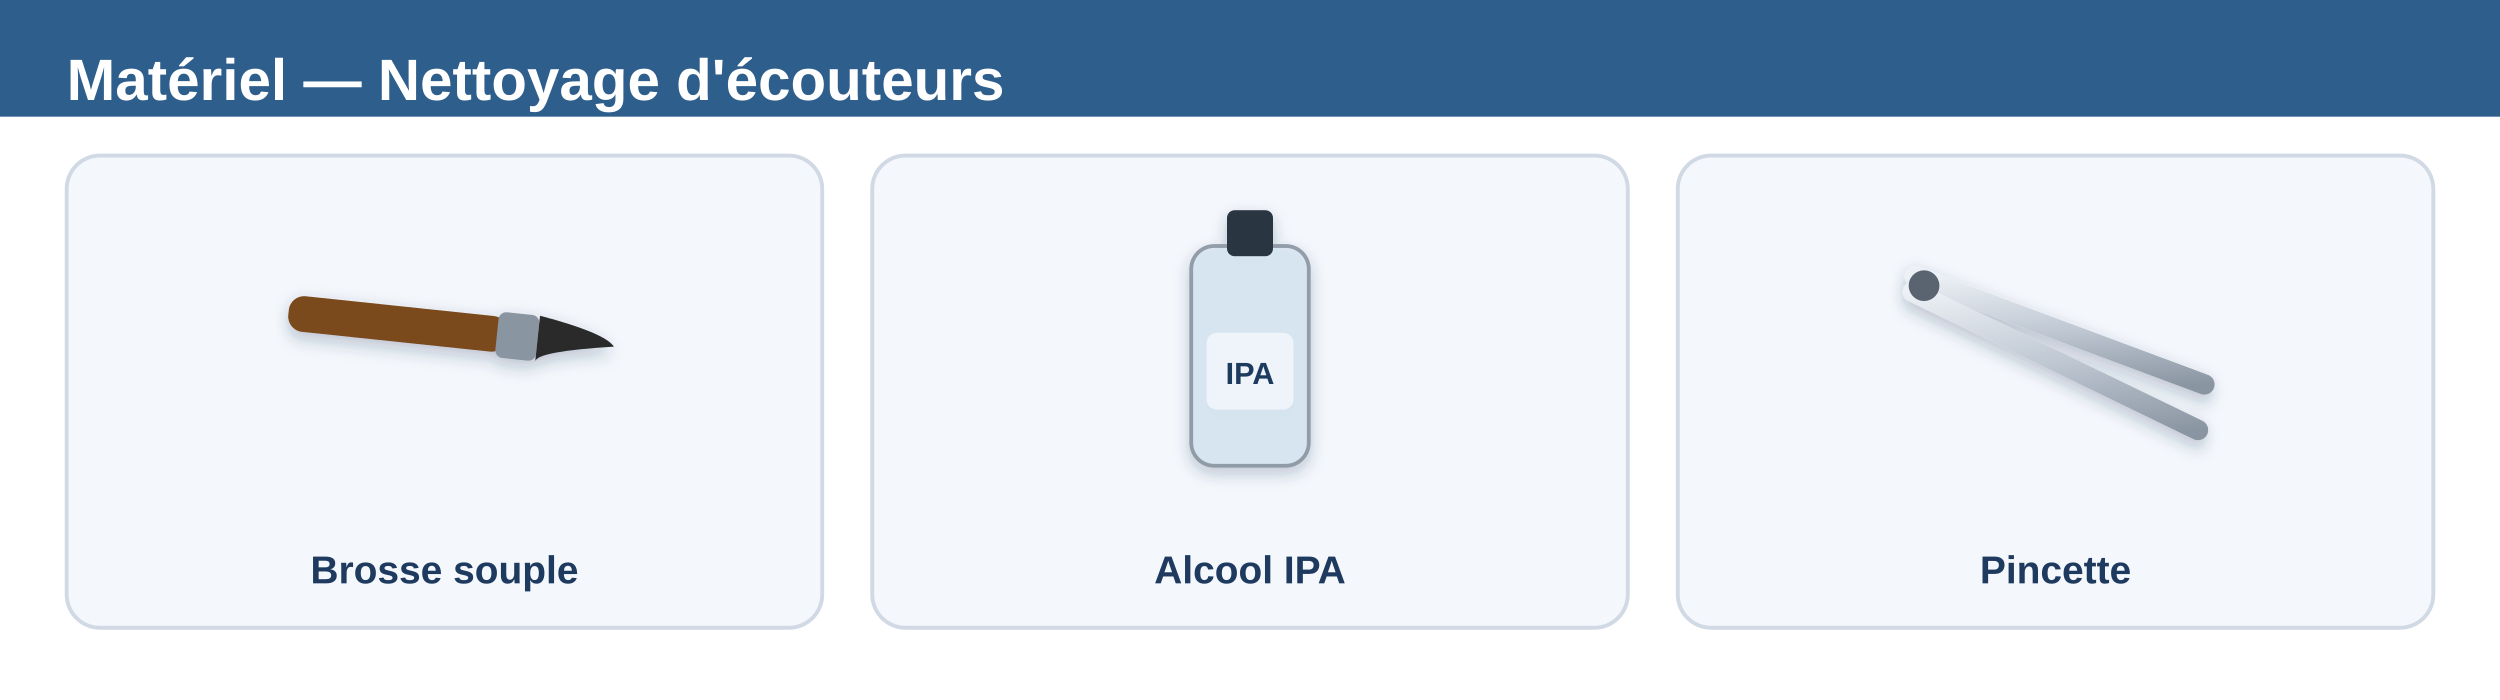
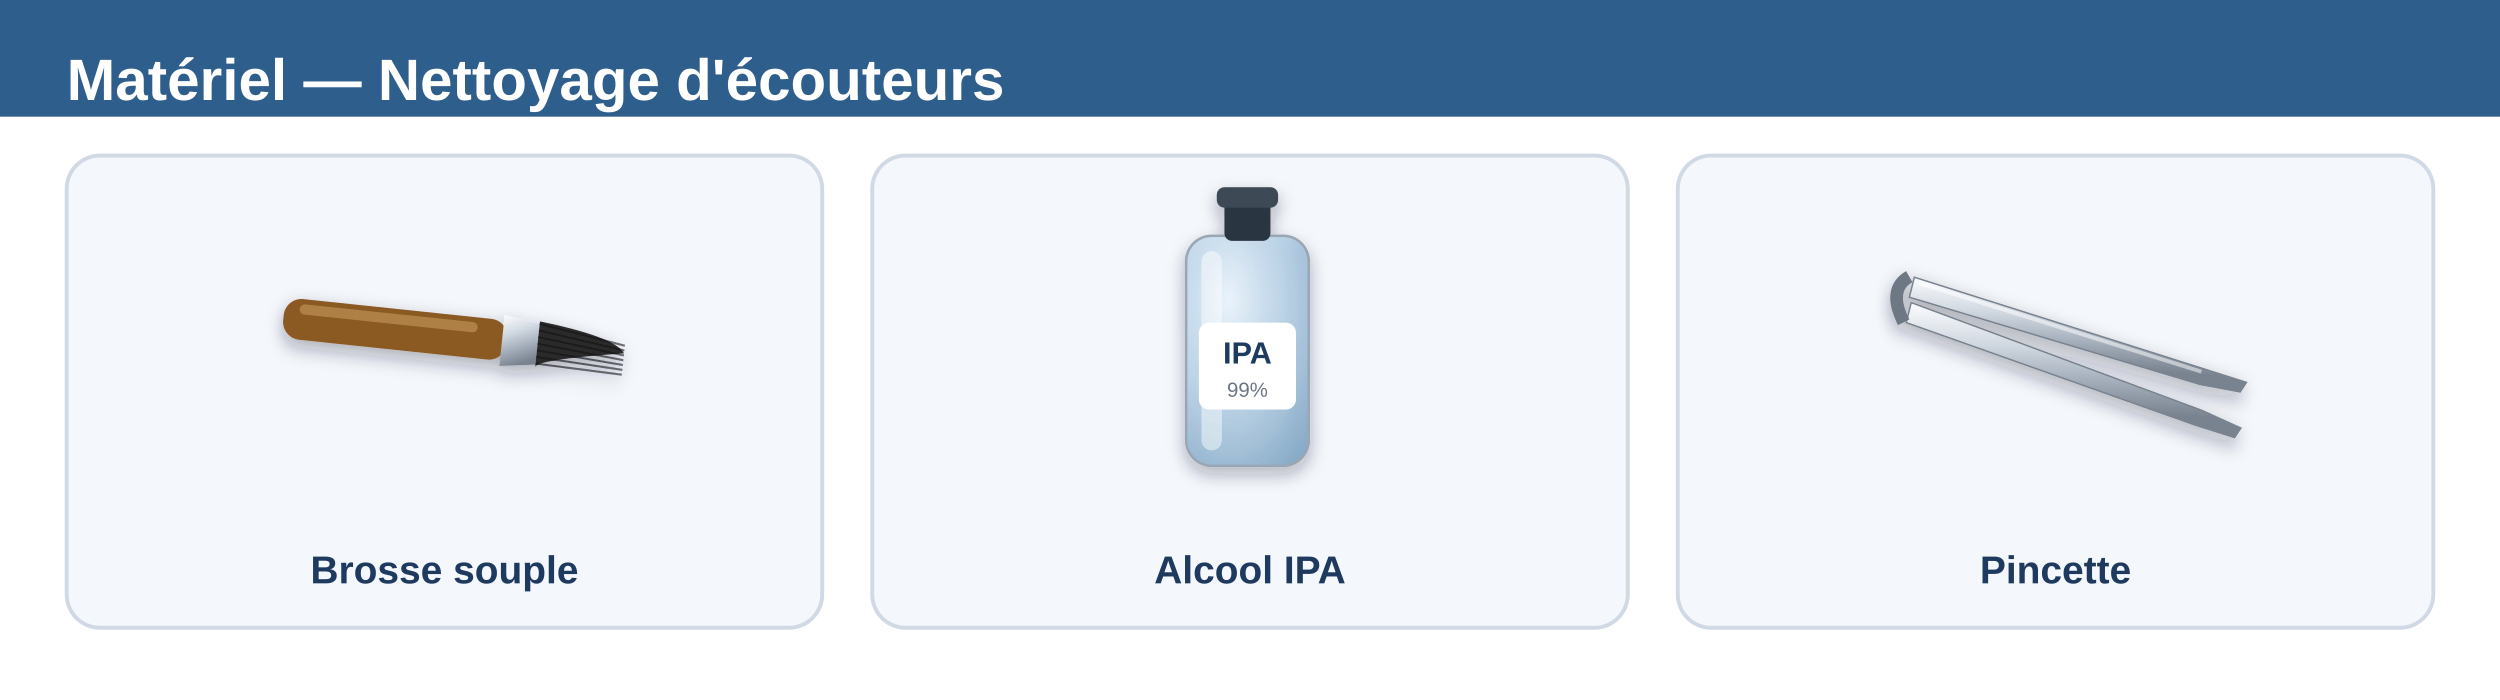
<svg xmlns="http://www.w3.org/2000/svg" viewBox="0 0 900 252" width="900" height="252" font-family="Helvetica Neue, Arial, sans-serif">
  <defs>
-     <linearGradient id="mtl" x1="0" y1="0" x2="1" y2="1">
-       <stop offset="0" stop-color="#EDF1F6" />
-       <stop offset="0.5" stop-color="#BFC8D3" />
-       <stop offset="1" stop-color="#8A95A2" />
+     <linearGradient id="mtl" x1="0" y1="0" x2="0.3" y2="1">
+       <stop offset="0" stop-color="#FBFCFE" />
+       <stop offset="0.35" stop-color="#D4DBE3" />
+       <stop offset="0.62" stop-color="#AEB8C4" />
+       <stop offset="1" stop-color="#79838F" />
    </linearGradient>
-     <linearGradient id="mtlV" x1="0" y1="0" x2="0" y2="1">
-       <stop offset="0" stop-color="#EDF1F6" />
-       <stop offset="1" stop-color="#5A6470" />
+     <linearGradient id="mtlV" x1="0" y1="0" x2="1" y2="0">
+       <stop offset="0" stop-color="#8A95A2" />
+       <stop offset="0.2" stop-color="#F4F7FB" />
+       <stop offset="0.5" stop-color="#C2CBD6" />
+       <stop offset="0.8" stop-color="#F4F7FB" />
+       <stop offset="1" stop-color="#79838F" />
    </linearGradient>
-     <linearGradient id="red" x1="0" y1="0" x2="0" y2="1">
-       <stop offset="0" stop-color="#D65449" />
-       <stop offset="1" stop-color="#A32B21" />
+     <radialGradient id="mtlR" cx="0.35" cy="0.3" r="0.8">
+       <stop offset="0" stop-color="#FBFCFE" />
+       <stop offset="0.55" stop-color="#C2CBD6" />
+       <stop offset="1" stop-color="#6E7884" />
+     </radialGradient>
+     <linearGradient id="red" x1="0" y1="0" x2="0.4" y2="1">
+       <stop offset="0" stop-color="#E8776B" />
+       <stop offset="0.4" stop-color="#C0392B" />
+       <stop offset="1" stop-color="#8E2018" />
    </linearGradient>
-     <linearGradient id="blu" x1="0" y1="0" x2="0" y2="1">
-       <stop offset="0" stop-color="#5E9BD1" />
-       <stop offset="1" stop-color="#2C6AA0" />
+     <radialGradient id="redR" cx="0.35" cy="0.3" r="0.8">
+       <stop offset="0" stop-color="#E8776B" />
+       <stop offset="0.6" stop-color="#BE3527" />
+       <stop offset="1" stop-color="#7E1c14" />
+     </radialGradient>
+     <linearGradient id="blu" x1="0" y1="0" x2="0.4" y2="1">
+       <stop offset="0" stop-color="#7FB6E4" />
+       <stop offset="0.45" stop-color="#3E86C4" />
+       <stop offset="1" stop-color="#245586" />
    </linearGradient>
-     <filter id="ds" x="-30%" y="-30%" width="160%" height="160%">
-       <feDropShadow dx="0" dy="2.5" stdDeviation="3" flood-color="#1F3A5F" flood-opacity="0.28" />
+     <linearGradient id="blk" x1="0" y1="0" x2="0.3" y2="1">
+       <stop offset="0" stop-color="#3c4855" />
+       <stop offset="0.5" stop-color="#232d38" />
+       <stop offset="1" stop-color="#121820" />
+     </linearGradient>
+     <linearGradient id="gold" x1="0" y1="0" x2="0" y2="1">
+       <stop offset="0" stop-color="#F4CE6A" />
+       <stop offset="1" stop-color="#C79433" />
+     </linearGradient>
+     <radialGradient id="glass" cx="0.35" cy="0.28" r="0.9">
+       <stop offset="0" stop-color="#EAF3FB" />
+       <stop offset="0.5" stop-color="#B9D3E8" stop-opacity="0.85" />
+       <stop offset="1" stop-color="#7FA6C4" stop-opacity="0.9" />
+     </radialGradient>
+     <linearGradient id="hl" x1="0" y1="0" x2="0" y2="1">
+       <stop offset="0" stop-color="#ffffff" stop-opacity="0.55" />
+       <stop offset="1" stop-color="#ffffff" stop-opacity="0" />
+     </linearGradient>
+     <filter id="ds" x="-40%" y="-40%" width="180%" height="180%">
+       <feDropShadow dx="0" dy="3" stdDeviation="3.4" flood-color="#16233a" flood-opacity="0.34" />
    </filter>
  </defs>
  <rect x="0" y="0" width="900" height="252" fill="#FFFFFF" />
  <rect x="0" y="0" width="900" height="42" fill="#2E5E8C" />
  <text x="24" y="36" font-size="21" font-weight="800" fill="#fff">Matériel — Nettoyage d'écouteurs</text>
  <rect x="24" y="56" width="272" height="170" rx="12" fill="#F4F7FB" stroke="#D0D9E4" stroke-width="1.4" />
  <g transform="translate(91 72) scale(0.92)">
-     <g filter="url(#ds)" transform="translate(14 44) rotate(6)">
-       <rect x="0" y="-7" width="86" height="14" rx="6" fill="#7a4a1c" />
-       <rect x="82" y="-9" width="16" height="18" rx="3" fill="#8A95A2" />
-       <path d="M98 -9 q26 4 30 9 q-30 5 -30 9 Z" fill="#2b2b2b" />
+     <g filter="url(#ds)" transform="translate(12 46) rotate(6)">
+       <rect x="0" y="-8" width="88" height="16" rx="7" fill="#8a5a24" />
+       <rect x="6" y="-6" width="70" height="4" rx="2" fill="#c89a5a" opacity="0.6" />
+       <path d="M86 -10 l14 2 v16 l-14 2 z" fill="url(#mtl)" />
+       <path d="M100 -9 q30 3 34 9 q-34 6 -34 9 z" fill="#2b2b2b" />
+       <g stroke="#111" stroke-width="0.8" opacity="0.6">
+         <line x1="100" y1="-8" x2="134" y2="-3" />
+         <line x1="100" y1="-5.4" x2="134" y2="-1.1" />
+         <line x1="100" y1="-2.8" x2="134" y2="0.8" />
+         <line x1="100" y1="-0.2" x2="134" y2="2.7" />
+         <line x1="100" y1="2.4" x2="134" y2="4.6" />
+         <line x1="100" y1="5" x2="134" y2="6.5" />
+         <line x1="100" y1="7.6" x2="134" y2="8.4" />
+       </g>
    </g>
  </g>
  <text x="160" y="210" font-size="14" font-weight="700" fill="#1F3A5F" text-anchor="middle">Brosse souple</text>
  <rect x="314" y="56" width="272" height="170" rx="12" fill="#F4F7FB" stroke="#D0D9E4" stroke-width="1.4" />
  <g transform="translate(381 72) scale(0.92)">
-     <g filter="url(#ds)" transform="translate(52 18)">
-       <rect x="0" y="0" width="46" height="86" rx="9" fill="#d7e6f2" opacity="0.9" stroke="#8A95A2" stroke-width="1.5" />
-       <rect x="14" y="-14" width="18" height="18" rx="3" fill="#2b3542" />
-       <rect x="6" y="34" width="34" height="30" rx="4" fill="#eef4fa" />
-       <text x="23" y="54" font-size="12" fill="#1F3A5F" text-anchor="middle" font-weight="800">IPA</text>
+     <g filter="url(#ds)" transform="translate(50 14)">
+       <rect x="0" y="0" width="48" height="90" rx="10" fill="url(#glass)" stroke="#9aa6b3" stroke-width="1" />
+       <rect x="6" y="6" width="8" height="78" rx="4" fill="#ffffff" opacity="0.45" />
+       <rect x="15" y="-14" width="18" height="16" rx="3" fill="#2b3542" />
+       <rect x="12" y="-19" width="24" height="8" rx="3" fill="#3c4855" />
+       <rect x="5" y="34" width="38" height="34" rx="4" fill="#ffffff" />
+       <text x="24" y="50" font-size="12" fill="#1F3A5F" text-anchor="middle" font-weight="800">IPA</text>
+       <text x="24" y="63" font-size="8" fill="#6B7684" text-anchor="middle">99%</text>
    </g>
  </g>
  <text x="450" y="210" font-size="14" font-weight="700" fill="#1F3A5F" text-anchor="middle">Alcool IPA</text>
  <rect x="604" y="56" width="272" height="170" rx="12" fill="#F4F7FB" stroke="#D0D9E4" stroke-width="1.4" />
  <g transform="translate(671 72) scale(0.92)">
-     <g filter="url(#ds)" transform="translate(20 30) rotate(8)">
-       <path d="M0 0 L118 26" stroke="url(#mtl)" stroke-width="8" stroke-linecap="round" />
-       <path d="M0 6 L118 44" stroke="url(#mtl)" stroke-width="8" stroke-linecap="round" />
-       <circle cx="4" cy="3" r="6" fill="#5A6470" />
+     <g filter="url(#ds)" transform="translate(18 28) rotate(7)">
+       <path d="M2 2 L120 24 l16 3 l-2 4 l-16 -1 L1 10 z" fill="url(#mtl)" stroke="#79838F" stroke-width="0.6" />
+       <path d="M2 12 L120 40 l16 5 l-2 4 l-16 -3 L1 20 z" fill="url(#mtl)" stroke="#79838F" stroke-width="0.6" />
+       <path d="M4 4 L118 25" stroke="#ffffff" stroke-width="1.5" opacity="0.5" />
+       <path d="M0 2 q-8 6 0 18" fill="none" stroke="#6E7884" stroke-width="5" />
    </g>
  </g>
  <text x="740" y="210" font-size="14" font-weight="700" fill="#1F3A5F" text-anchor="middle">Pincette</text>
</svg>
